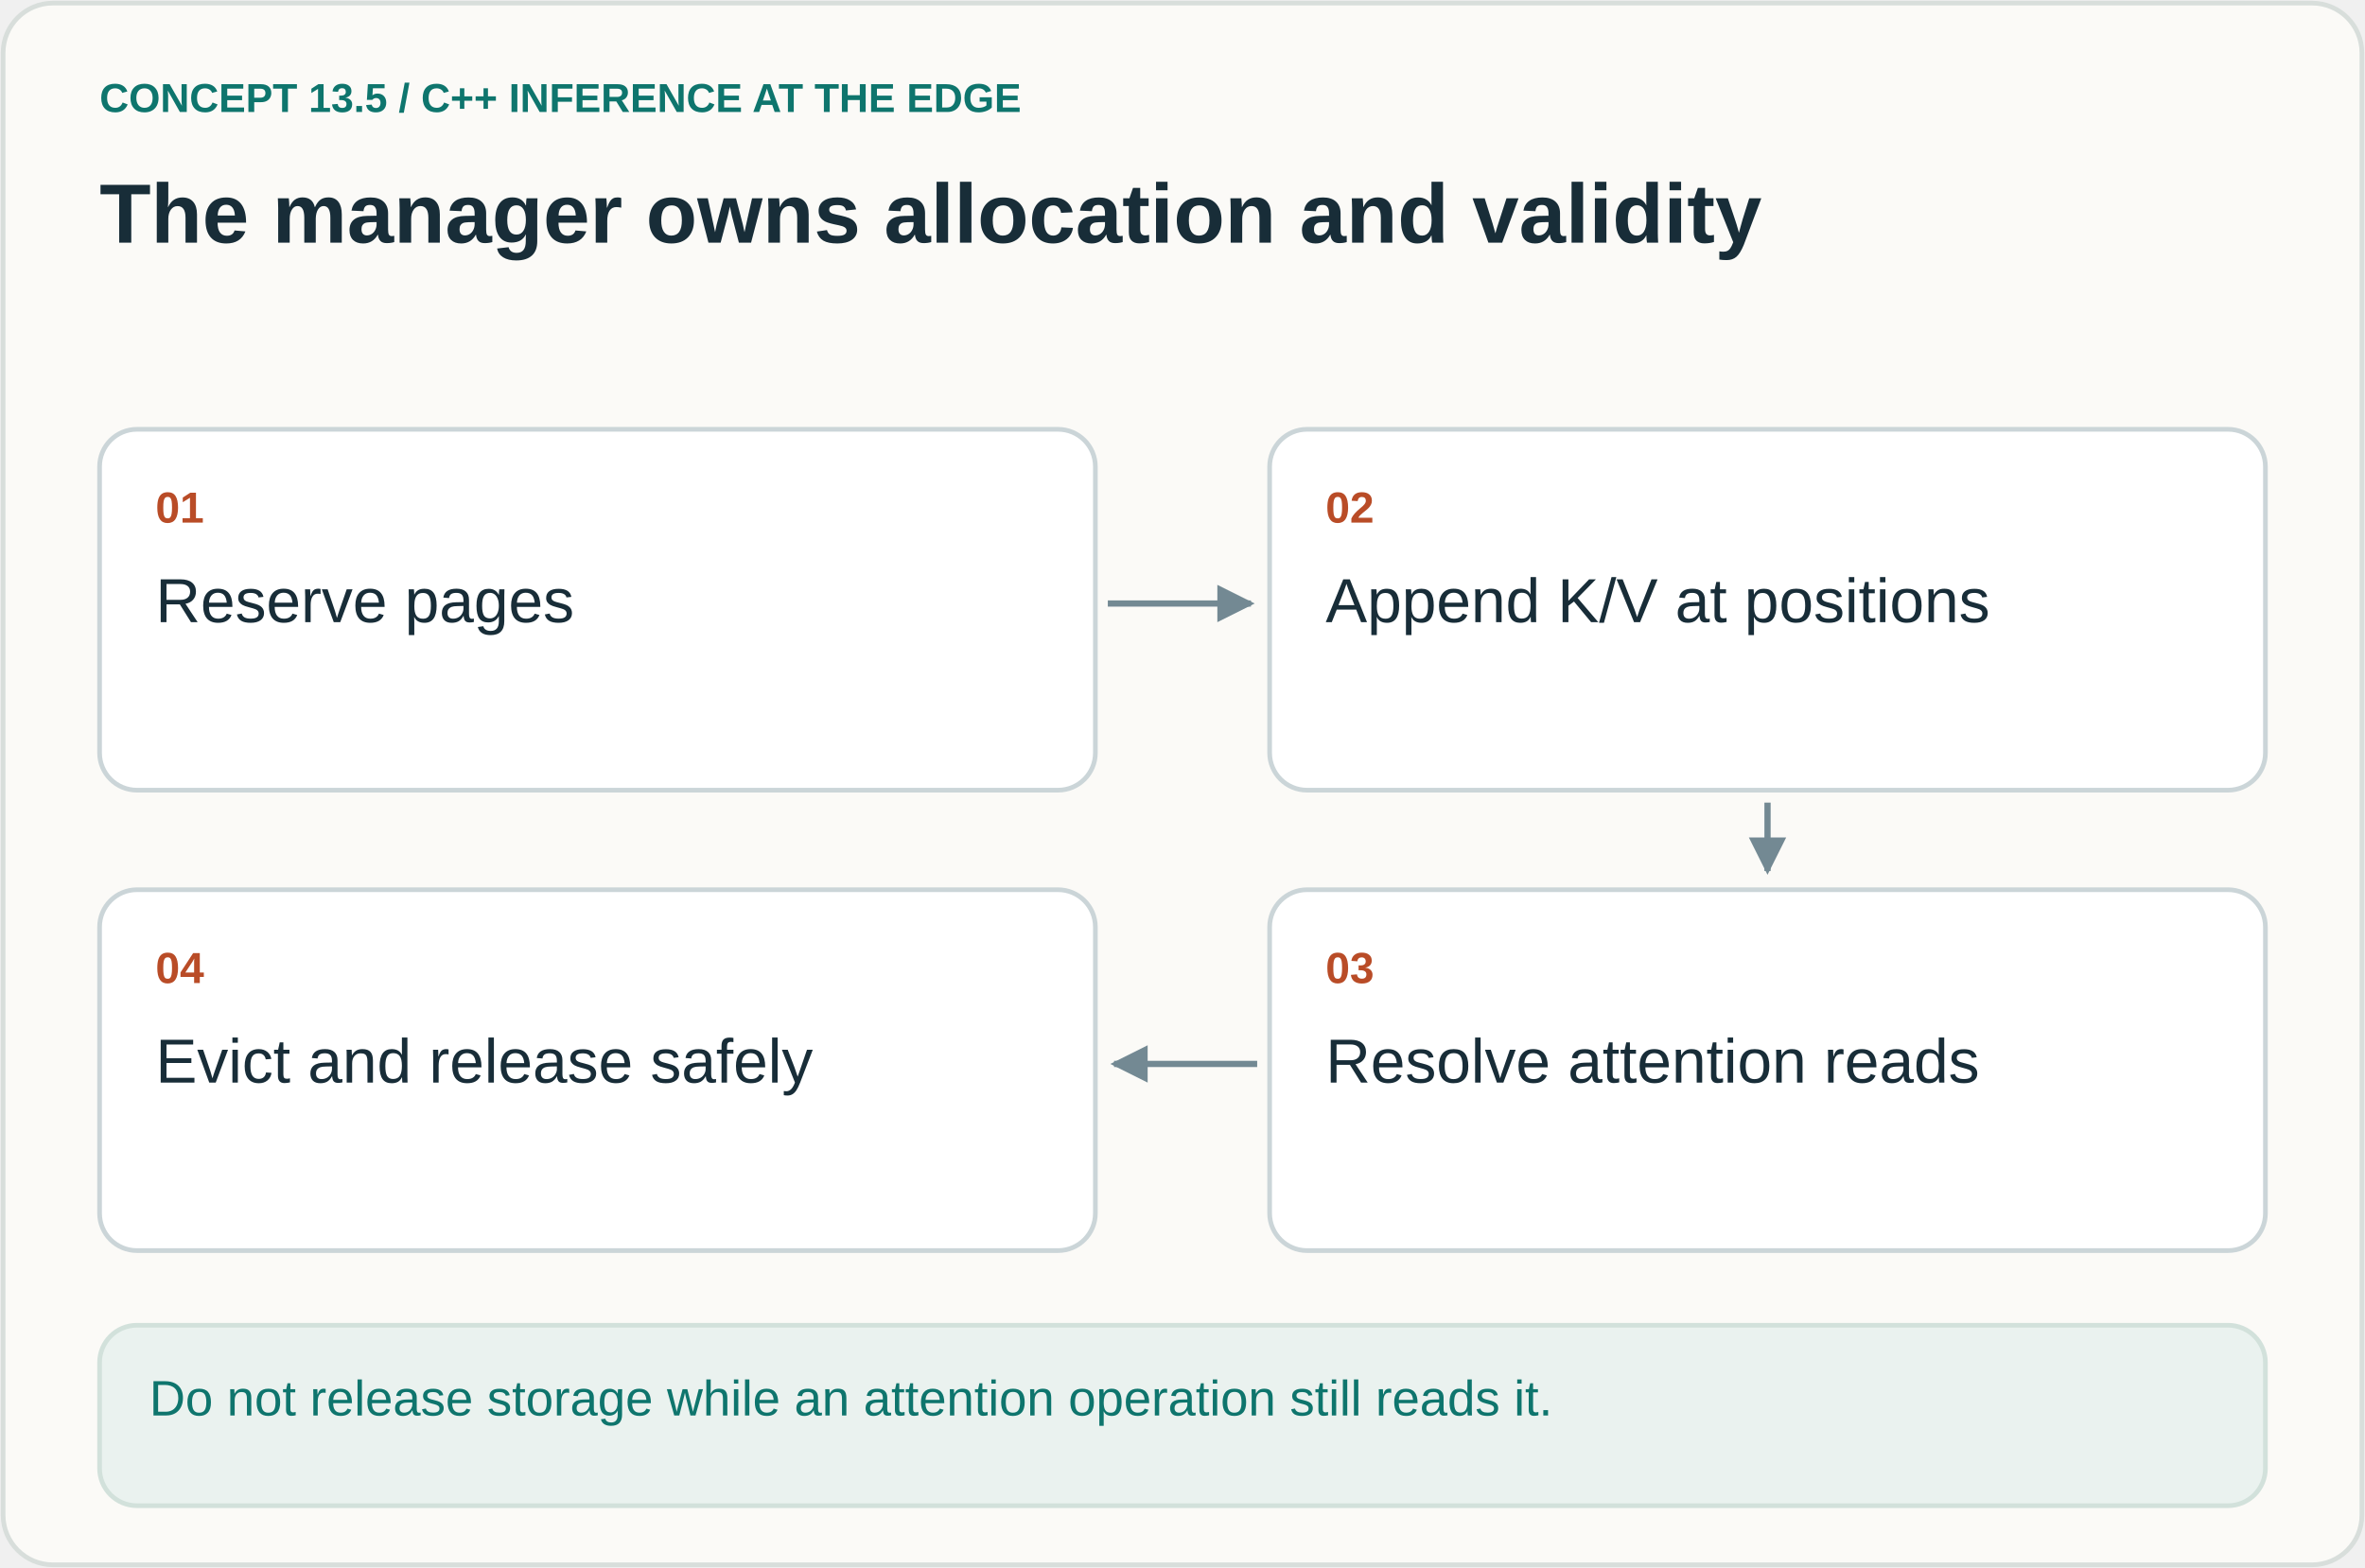
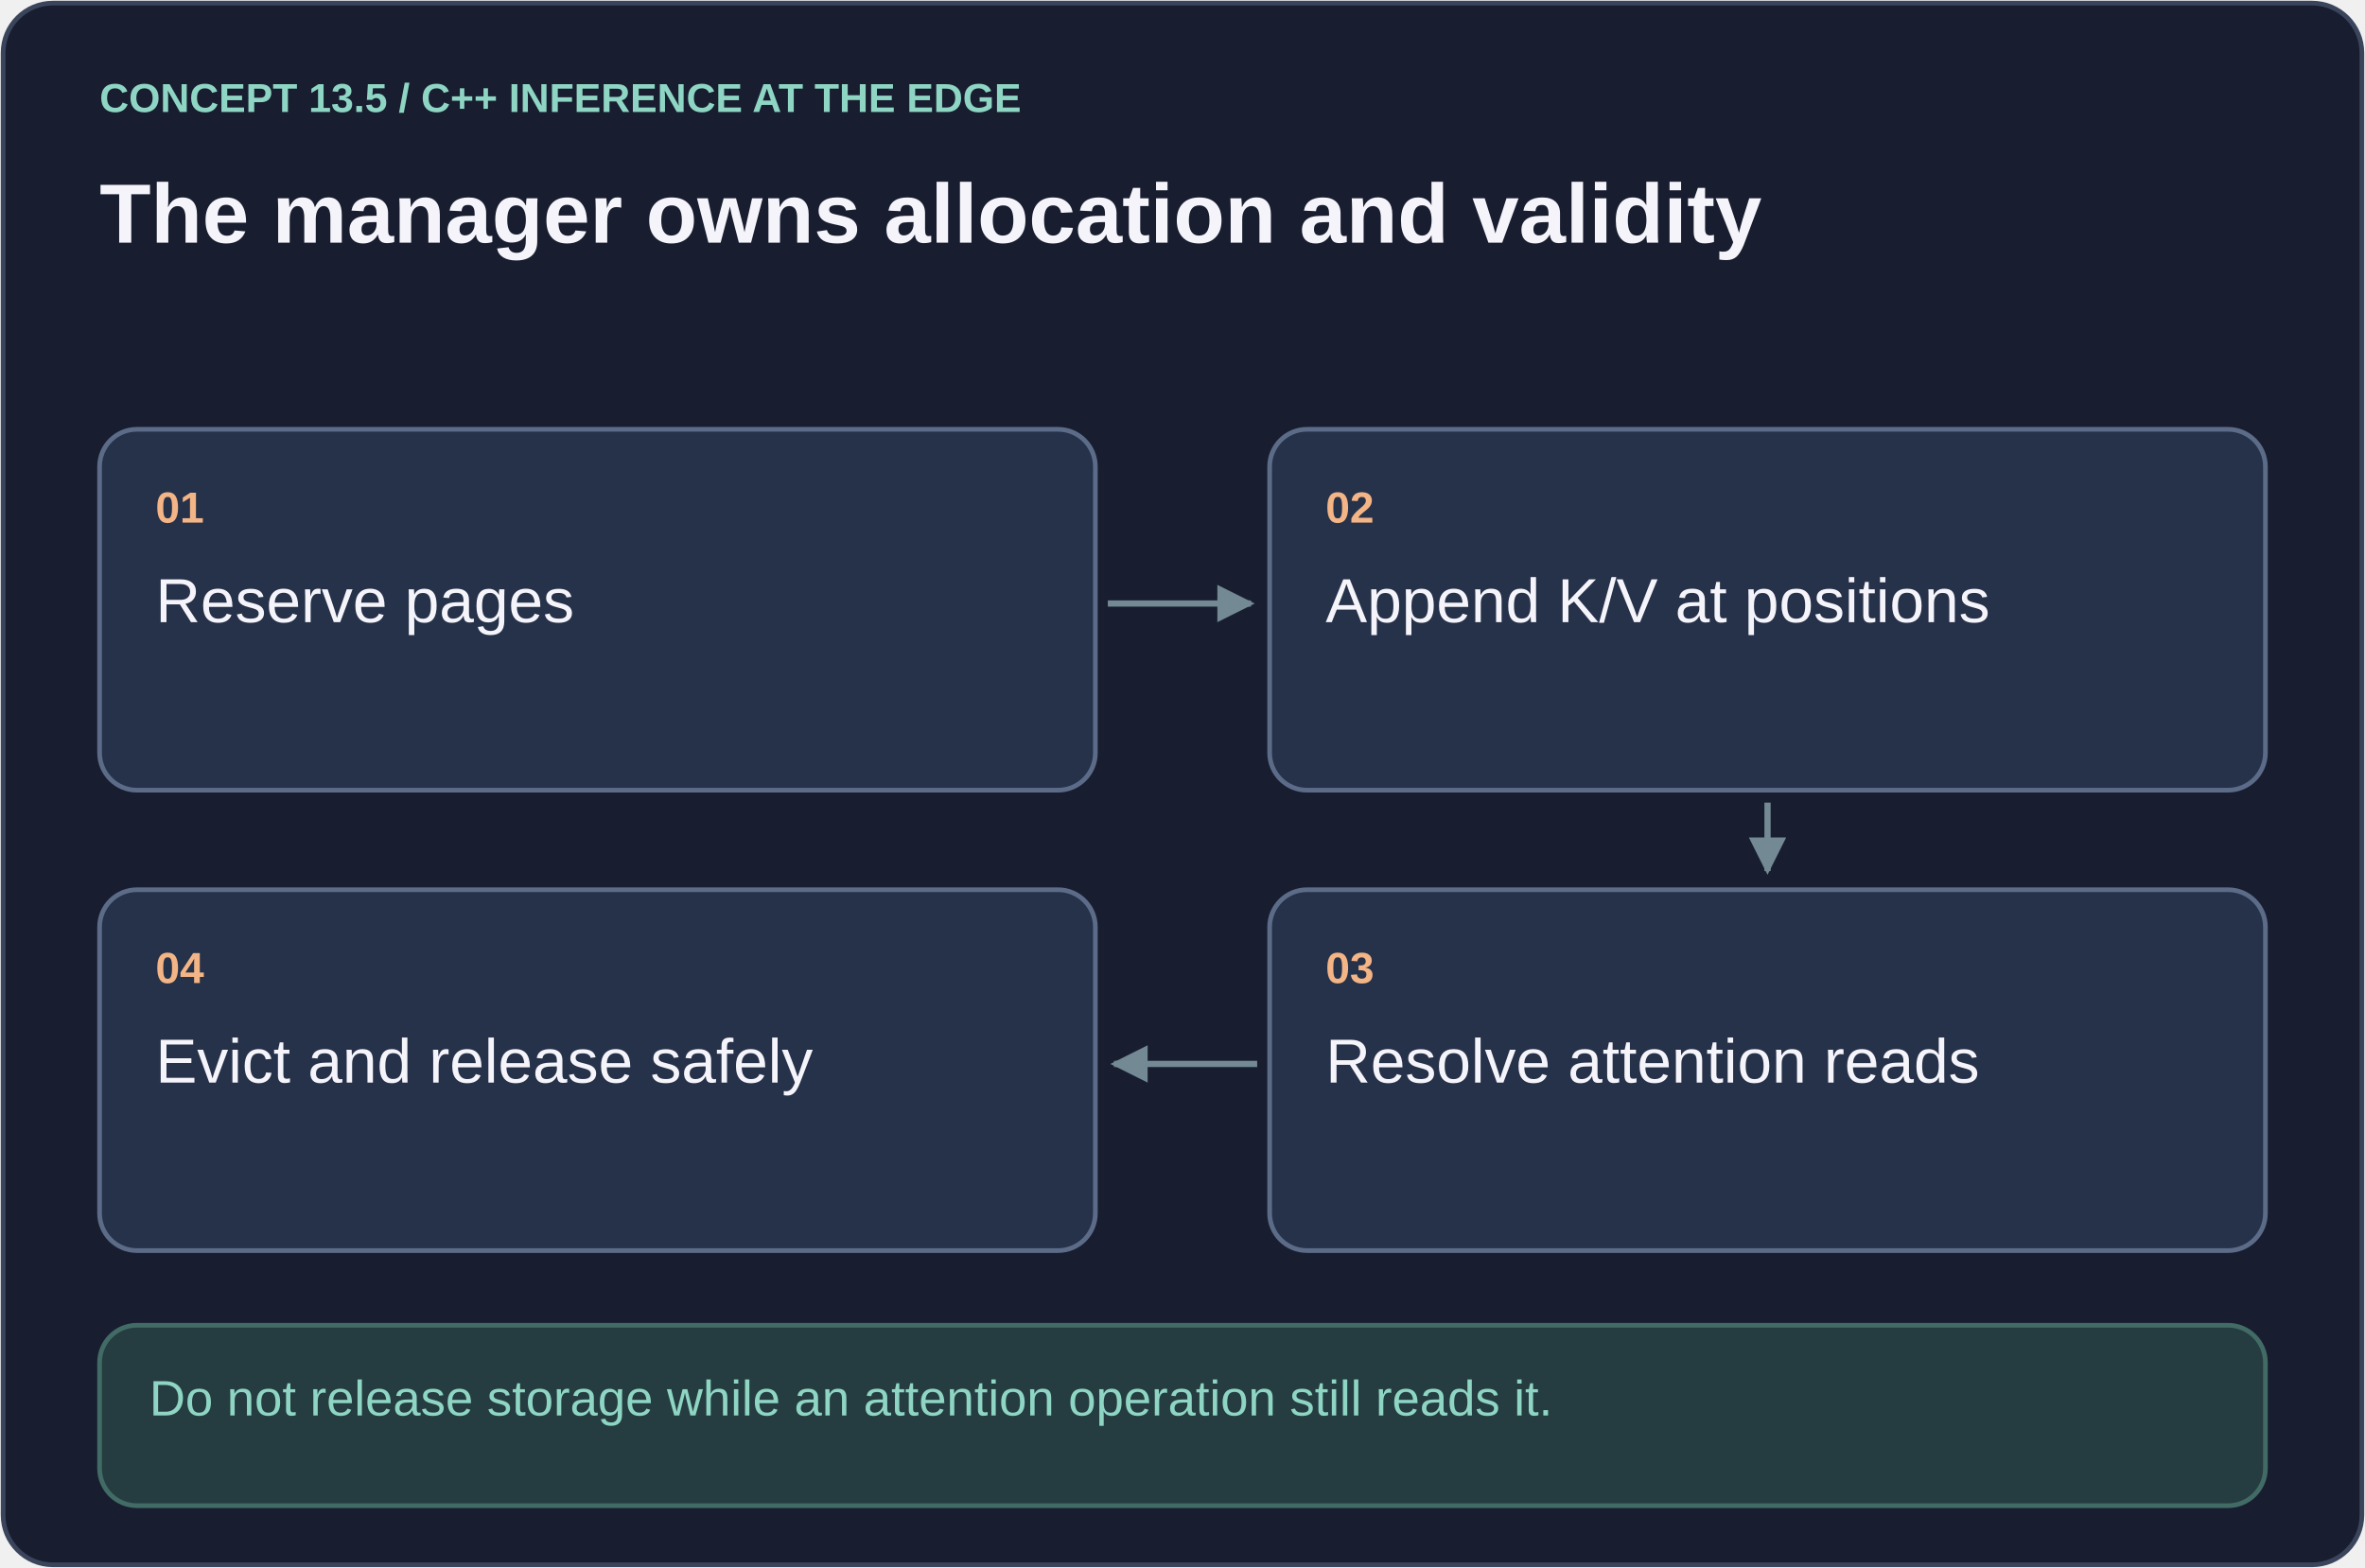
<svg xmlns="http://www.w3.org/2000/svg" width="760" height="504" viewBox="0 0 760 504" role="img" aria-labelledby="title desc">
  <defs>
    <marker id="arrow" viewBox="0 0 10 10" refX="9" refY="5" markerWidth="6" markerHeight="6" orient="auto-start-reverse">
      <path d="M0 0 L10 5 L0 10 Z" fill="#738993" />
    </marker>
  </defs>
  <g font-family="Arial, Helvetica, sans-serif">
-     <rect x="1" y="1" width="758" height="502" rx="16" fill="#fbfaf7" stroke="#d8dedb" stroke-width="1.5" />
-     <text x="32" y="36" font-size="13" fill="#0e756d" font-weight="700" text-anchor="start">CONCEPT 13.5  /  C++ INFERENCE AT THE EDGE</text>
-     <text x="32" y="78" font-size="27" fill="#182d38" font-weight="600" text-anchor="start">The manager owns allocation and validity</text>
-     <rect x="32" y="138" width="320" height="116" rx="12" fill="#fff" stroke="#cbd5d8" stroke-width="1.5" />
-     <text x="50" y="168" font-size="14" fill="#b94c27" font-weight="700" text-anchor="start">01</text>
-     <text x="50" y="200" font-size="20" fill="#182d38" font-weight="500" text-anchor="start">Reserve pages</text>
-     <rect x="408" y="138" width="320" height="116" rx="12" fill="#fff" stroke="#cbd5d8" stroke-width="1.5" />
-     <text x="426" y="168" font-size="14" fill="#b94c27" font-weight="700" text-anchor="start">02</text>
-     <text x="426" y="200" font-size="20" fill="#182d38" font-weight="500" text-anchor="start">Append K/V at positions</text>
-     <rect x="408" y="286" width="320" height="116" rx="12" fill="#fff" stroke="#cbd5d8" stroke-width="1.5" />
-     <text x="426" y="316" font-size="14" fill="#b94c27" font-weight="700" text-anchor="start">03</text>
-     <text x="426" y="348" font-size="20" fill="#182d38" font-weight="500" text-anchor="start">Resolve attention reads</text>
-     <rect x="32" y="286" width="320" height="116" rx="12" fill="#fff" stroke="#cbd5d8" stroke-width="1.5" />
-     <text x="50" y="316" font-size="14" fill="#b94c27" font-weight="700" text-anchor="start">04</text>
-     <text x="50" y="348" font-size="20" fill="#182d38" font-weight="500" text-anchor="start">Evict and release safely</text>
+     <rect x="1" y="1" width="758" height="502" rx="16" fill="#181e30" stroke="#3a455c" stroke-width="1.5" />
+     <text x="32" y="36" font-size="13" fill="#8ed5c4" font-weight="700" text-anchor="start">CONCEPT 13.5  /  C++ INFERENCE AT THE EDGE</text>
+     <text x="32" y="78" font-size="27" fill="#f5f4fa" font-weight="600" text-anchor="start">The manager owns allocation and validity</text>
+     <rect x="32" y="138" width="320" height="116" rx="12" fill="#26324a" stroke="#5c6c88" stroke-width="1.5" />
+     <text x="50" y="168" font-size="14" fill="#f3b486" font-weight="700" text-anchor="start">01</text>
+     <text x="50" y="200" font-size="20" fill="#f5f4fa" font-weight="500" text-anchor="start">Reserve pages</text>
+     <rect x="408" y="138" width="320" height="116" rx="12" fill="#26324a" stroke="#5c6c88" stroke-width="1.5" />
+     <text x="426" y="168" font-size="14" fill="#f3b486" font-weight="700" text-anchor="start">02</text>
+     <text x="426" y="200" font-size="20" fill="#f5f4fa" font-weight="500" text-anchor="start">Append K/V at positions</text>
+     <rect x="408" y="286" width="320" height="116" rx="12" fill="#26324a" stroke="#5c6c88" stroke-width="1.5" />
+     <text x="426" y="316" font-size="14" fill="#f3b486" font-weight="700" text-anchor="start">03</text>
+     <text x="426" y="348" font-size="20" fill="#f5f4fa" font-weight="500" text-anchor="start">Resolve attention reads</text>
+     <rect x="32" y="286" width="320" height="116" rx="12" fill="#26324a" stroke="#5c6c88" stroke-width="1.5" />
+     <text x="50" y="316" font-size="14" fill="#f3b486" font-weight="700" text-anchor="start">04</text>
+     <text x="50" y="348" font-size="20" fill="#f5f4fa" font-weight="500" text-anchor="start">Evict and release safely</text>
    <path d="M356 194 L402 194" fill="none" stroke="#738993" stroke-width="2" marker-end="url(#arrow)" />
    <path d="M568 258 L568 280" fill="none" stroke="#738993" stroke-width="2" marker-end="url(#arrow)" />
    <path d="M404 342 L358 342" fill="none" stroke="#738993" stroke-width="2" marker-end="url(#arrow)" />
-     <rect x="32" y="426" width="696" height="58" rx="12" fill="#eaf2ef" stroke="#d2e1db" stroke-width="1.5" />
-     <text x="48" y="455" font-size="16" fill="#0e756d" font-weight="400" text-anchor="start">Do not release storage while an attention operation still reads it.</text>
+     <rect x="32" y="426" width="696" height="58" rx="12" fill="#253d40" stroke="#426b66" stroke-width="1.5" />
+     <text x="48" y="455" font-size="16" fill="#8ed5c4" font-weight="400" text-anchor="start">Do not release storage while an attention operation still reads it.</text>
  </g>
</svg>
